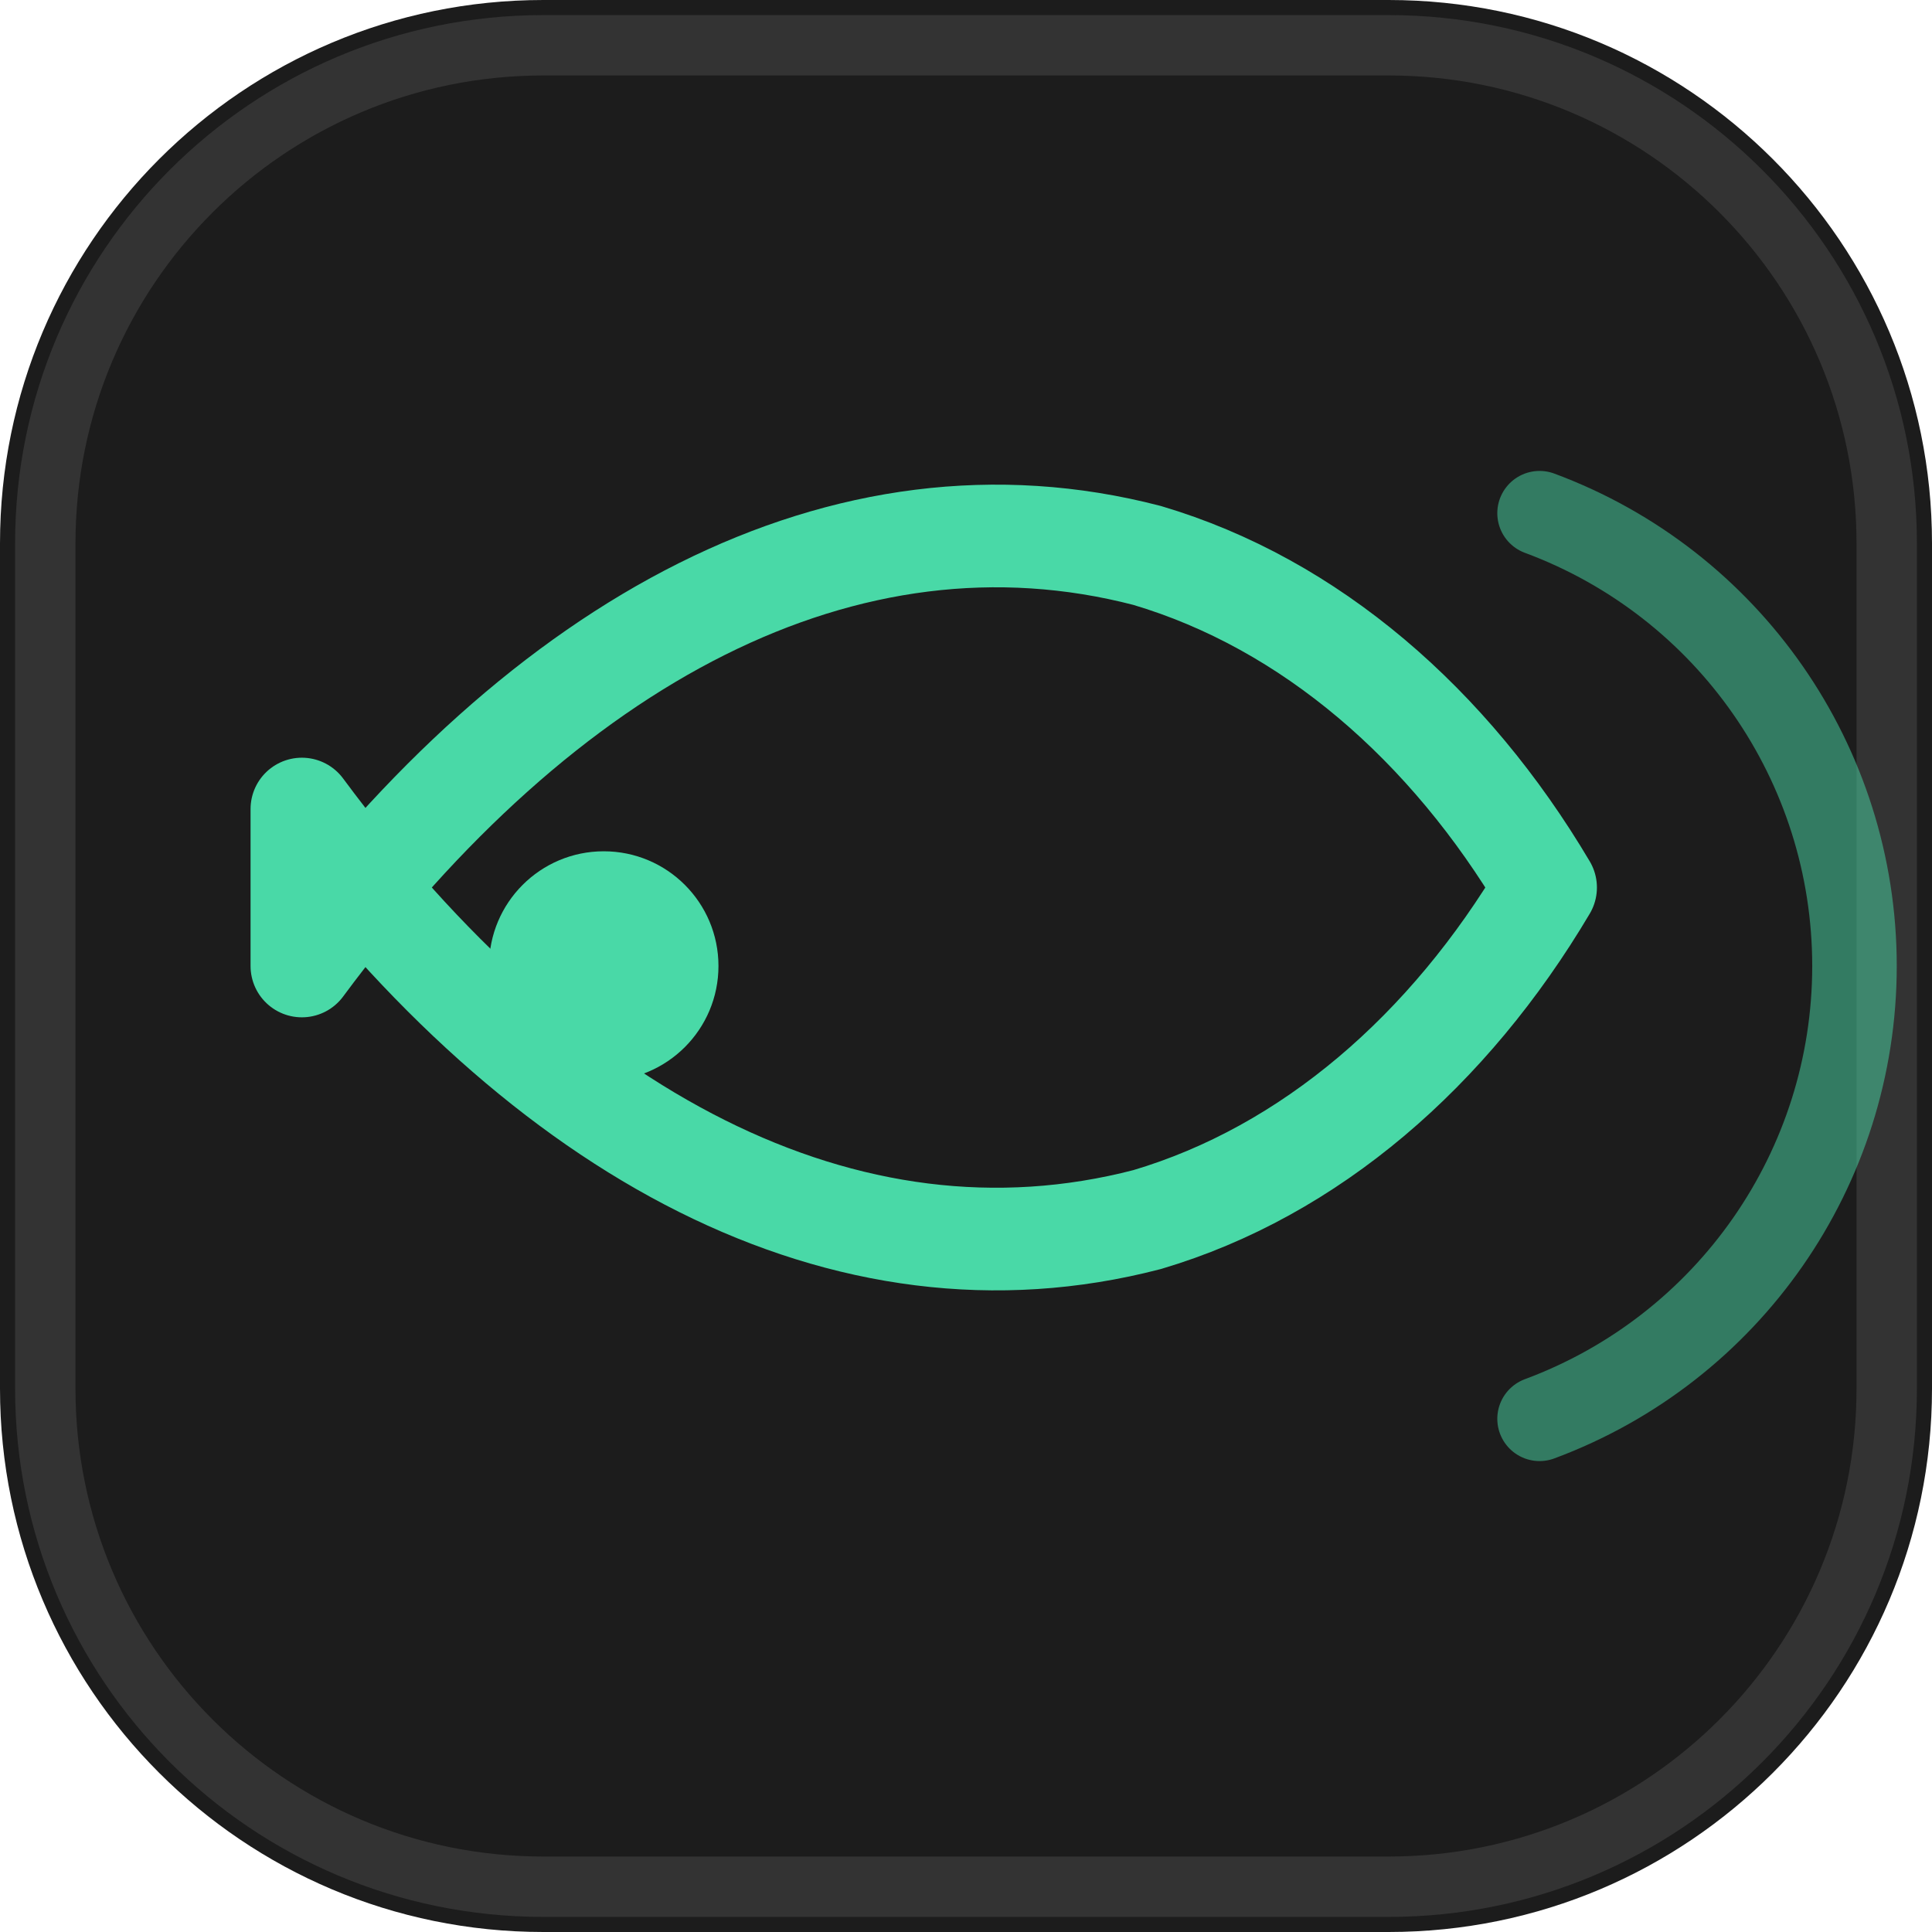
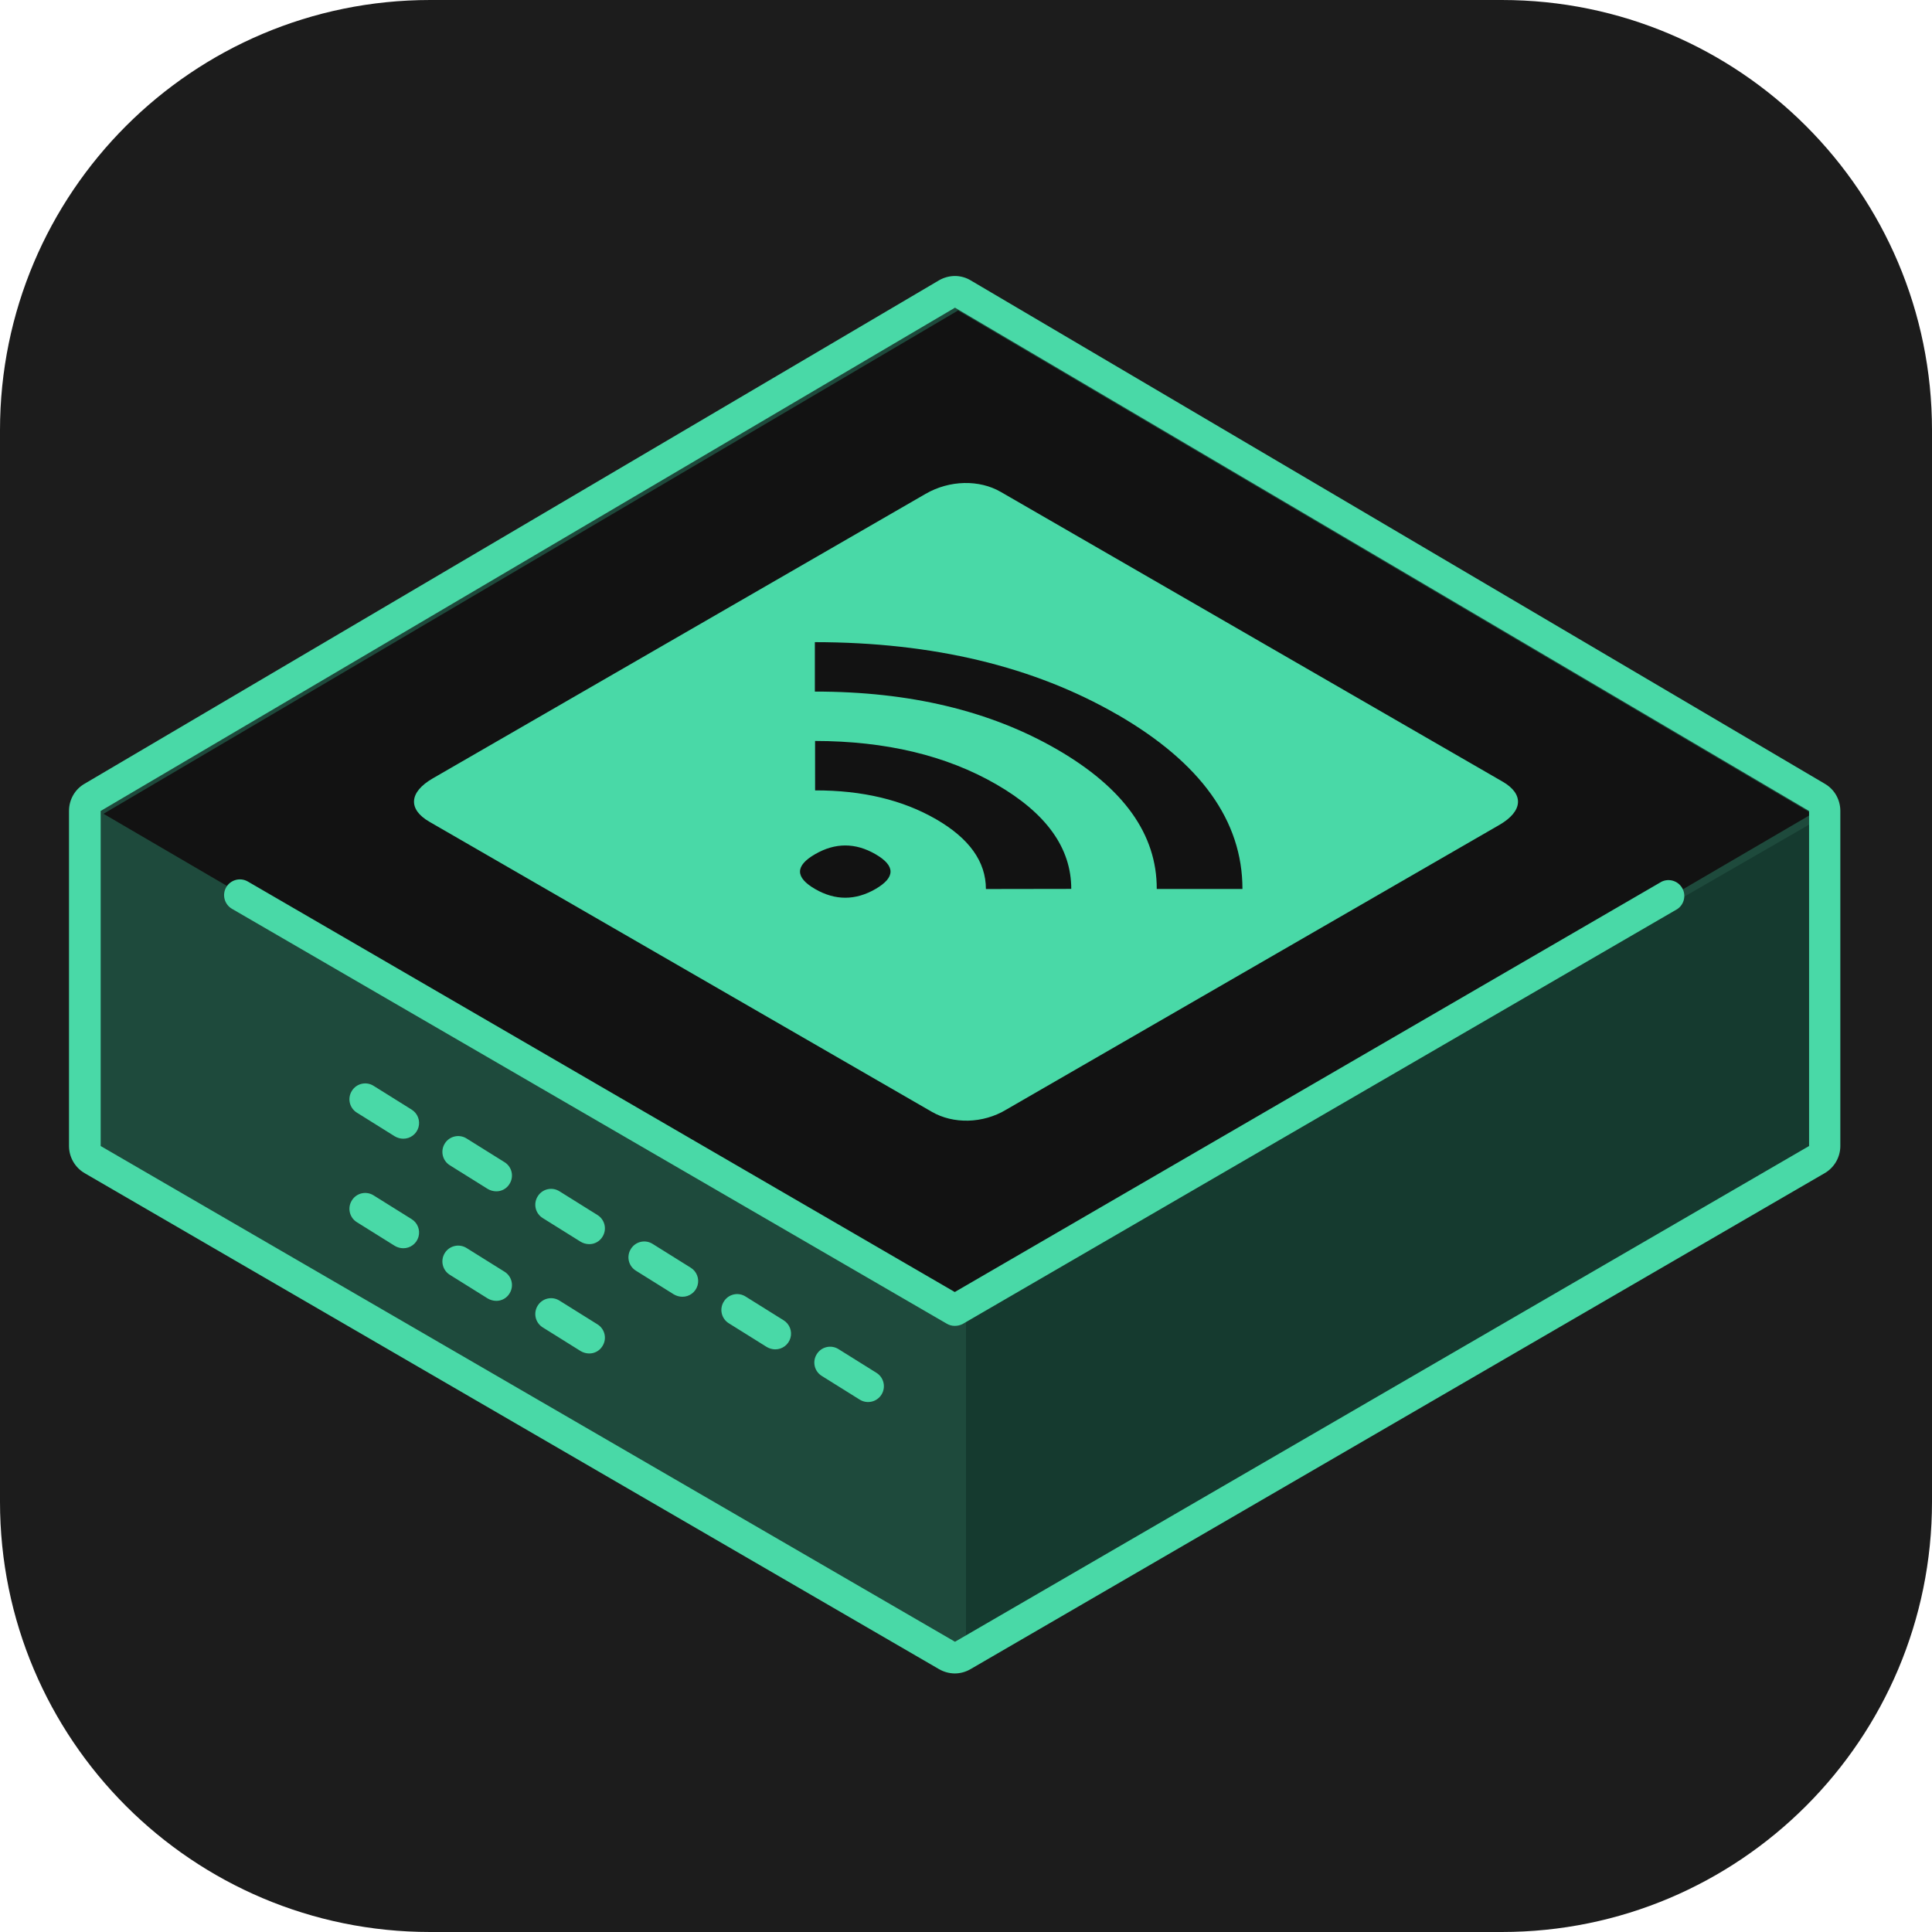
- <svg xmlns="http://www.w3.org/2000/svg" viewBox="0 0 32 32">
-   <rect width="32" height="32" rx="9" fill="#1c1c1c" />
-   <rect x="0.75" y="0.75" width="30.5" height="30.5" rx="8.25" fill="none" stroke="#333" />
-   <path d="M5 16c4-5.4 9-8.1 14-6.8 2.7.8 5 2.8 6.6 5.5-1.6 2.7-3.9 4.7-6.6 5.5-5 1.3-10-1.4-14-6.8Z" fill="none" stroke="#49d9a7" stroke-width="1.7" stroke-linejoin="round" />
-   <circle cx="10" cy="16" r="1.9" fill="#49d9a7" />
-   <path d="M25.5 8.5a8 8 0 0 1 0 15" fill="none" stroke="#49d9a7" stroke-width="1.4" stroke-linecap="round" opacity=".5" />
+ <svg xmlns="http://www.w3.org/2000/svg" viewBox="0 0 1024 1024" role="img" aria-label="XiaoyuRepeater">
+   <rect width="1024" height="1024" rx="228" fill="#1c1c1c" />
+   <path d="M506.167 878.501a8.064 8.064 0 0 1-4.224-1.134L49.134 614.619a8.137 8.137 0 0 1-4.114-7.205v-177.591a8.411 8.411 0 0 1 4.114-7.205L501.943 155.886a7.771 7.771 0 0 1 4.224-1.152c1.481 0 2.962 0.347 4.224 1.152l452.681 266.734a8.375 8.375 0 0 1 4.114 7.205v177.591a8.375 8.375 0 0 1-4.114 7.205L510.281 877.477a8.686 8.686 0 0 1-4.114 1.024z" fill="#1e4a3c" />
+   <path d="M969.143 431.141v182.839L512 877.714V694.857z" fill="#153a2f" />
+   <path d="M54.857 431.323l452.809 264.576 452.791-264.576L507.776 164.571z" fill="#121212" />
+   <path d="M506.167 146.286c2.853 0 5.833 0.786 8.448 2.395l452.571 266.734c5.157 2.981 8.229 8.466 8.229 14.409v177.591a16.695 16.695 0 0 1-8.338 14.409L893.257 664.686 514.395 884.681a16.731 16.731 0 0 1-8.338 2.286 17.061 17.061 0 0 1-8.357-2.286L118.729 664.686l-73.819-42.862A16.695 16.695 0 0 1 36.571 607.415v-177.591c0-5.943 3.072-11.429 8.229-14.409L497.701 148.571A16.951 16.951 0 0 1 506.167 146.286z m0 16.786L53.358 429.824v177.591l73.838 42.862 378.971 219.886L885.029 650.277l73.819-42.862v-177.591L506.167 163.072z m-61.714 552.009l20.114 12.562a8.357 8.357 0 1 1-8.923 14.171l-20.114-12.562a8.32 8.32 0 0 1-2.615-11.538 8.32 8.32 0 0 1 11.538-2.633zM296.558 689.371l20.114 12.562a8.302 8.302 0 0 1 2.633 11.538 8.119 8.119 0 0 1-7.077 3.895 9.015 9.015 0 0 1-4.462-1.262l-20.114-12.562a8.338 8.338 0 0 1-2.633-11.557 8.32 8.32 0 0 1 11.538-2.615z m98.633-2.176l20.114 12.562a8.338 8.338 0 0 1-4.462 15.433 8.997 8.997 0 0 1-4.443-1.262l-20.114-12.562a8.302 8.302 0 0 1-2.633-11.538 8.302 8.302 0 0 1 11.538-2.633zM131.31 467.2l374.747 217.6 374.619-217.49a8.393 8.393 0 0 1 8.338 14.519L510.281 701.714a9.015 9.015 0 0 1-4.224 1.024 8.101 8.101 0 0 1-4.242-1.152L122.971 481.701a8.393 8.393 0 0 1-3.09-11.429 8.411 8.411 0 0 1 11.429-3.072z m116.005 194.286l20.114 12.562a8.32 8.32 0 0 1 2.615 11.538 8.119 8.119 0 0 1-7.077 3.895 9.051 9.051 0 0 1-4.462-1.262l-20.114-12.562a8.357 8.357 0 1 1 8.923-14.171z m98.615-2.176l20.114 12.562a8.32 8.32 0 0 1-4.443 15.433 9.015 9.015 0 0 1-4.462-1.262l-20.114-12.562a8.32 8.32 0 0 1-2.633-11.538 8.302 8.302 0 0 1 11.538-2.633z m-147.877-25.71l20.114 12.562a8.338 8.338 0 0 1-4.462 15.433 9.051 9.051 0 0 1-4.462-1.262l-20.114-12.562a8.338 8.338 0 0 1-2.615-11.557 8.302 8.302 0 0 1 11.538-2.615z m98.505-2.176l20.114 12.562a8.32 8.32 0 0 1 2.633 11.557 8.137 8.137 0 0 1-7.077 3.877 9.015 9.015 0 0 1-4.462-1.262l-20.114-12.562a8.32 8.32 0 0 1-2.633-11.538 8.302 8.302 0 0 1 11.538-2.633zM247.314 603.429l20.114 12.562a8.32 8.32 0 0 1 2.615 11.538 8.119 8.119 0 0 1-7.077 3.895 9.051 9.051 0 0 1-4.462-1.262l-20.114-12.562a8.357 8.357 0 1 1 8.923-14.171z m-49.262-27.886l20.114 12.562a8.338 8.338 0 0 1-4.462 15.433 9.051 9.051 0 0 1-4.462-1.262l-20.114-12.562a8.338 8.338 0 0 1-2.615-11.557 8.302 8.302 0 0 1 11.538-2.615z" fill="#49d9a7" />
+   <path d="M227.584 435.547l266.313 153.746c11.337 6.546 27.063 6.327 39.497-1.207l261.23-150.821c12.745-7.351 13.129-16.439 1.792-22.985l-266.002-153.563c-11.337-6.565-27.063-6.327-39.808 1.024l-261.23 150.821c-12.745 7.369-13.129 16.439-1.792 22.985z m204.434 35.657c-10.661-6.162-10.661-12.325 0-18.469 10.661-6.162 21.321-6.162 32 0 10.642 6.144 10.642 12.306 0 18.469-10.679 6.144-21.339 6.144-32 0z m90.533 0c0-14.501-8.814-26.843-26.441-37.01-17.737-10.24-39.095-15.323-64.091-15.269l-0.018-26.203c37.559 0.055 69.595 7.717 96.073 23.003 26.514 15.305 39.735 33.755 39.717 55.406l-45.239 0.073z m69.632-92.489c44.233 25.545 66.341 56.357 66.341 92.471h-45.422c0.11-28.928-17.536-53.577-52.882-74.002-35.456-20.48-78.226-30.683-128.329-30.629v-26.203c62.629 0.055 116.059 12.855 160.274 38.382h0.018z" fill="#49d9a7" />
</svg>
